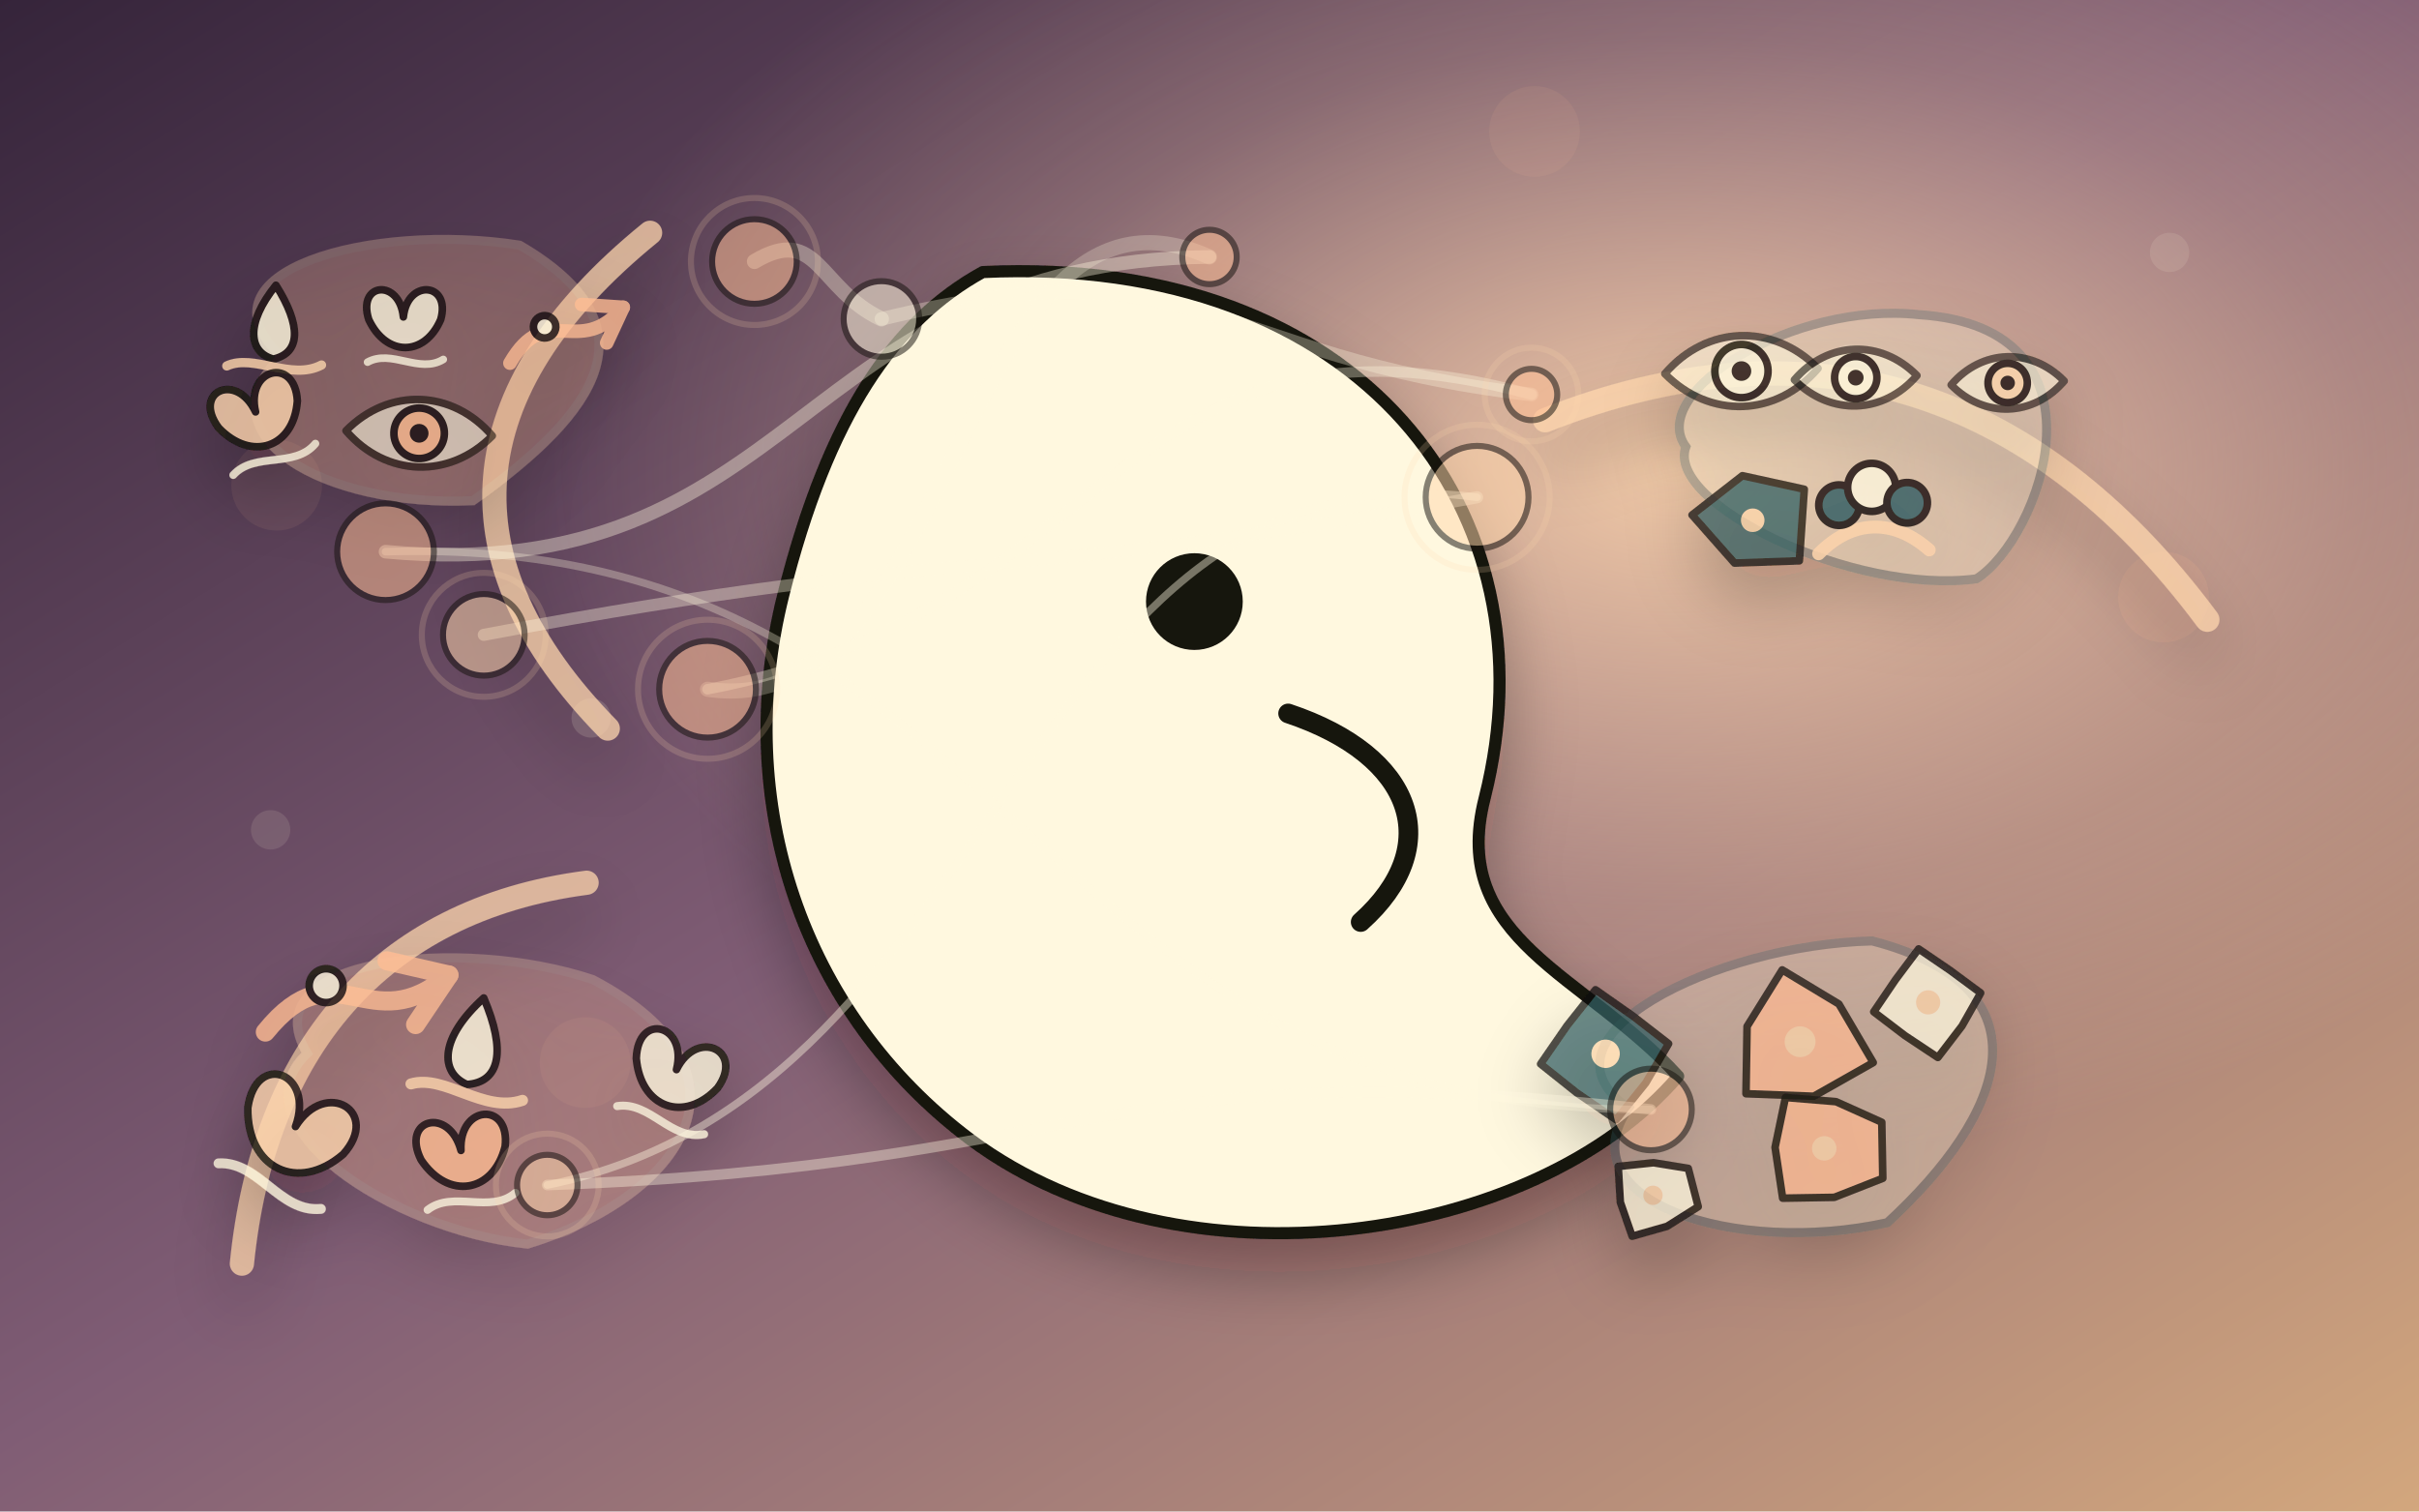
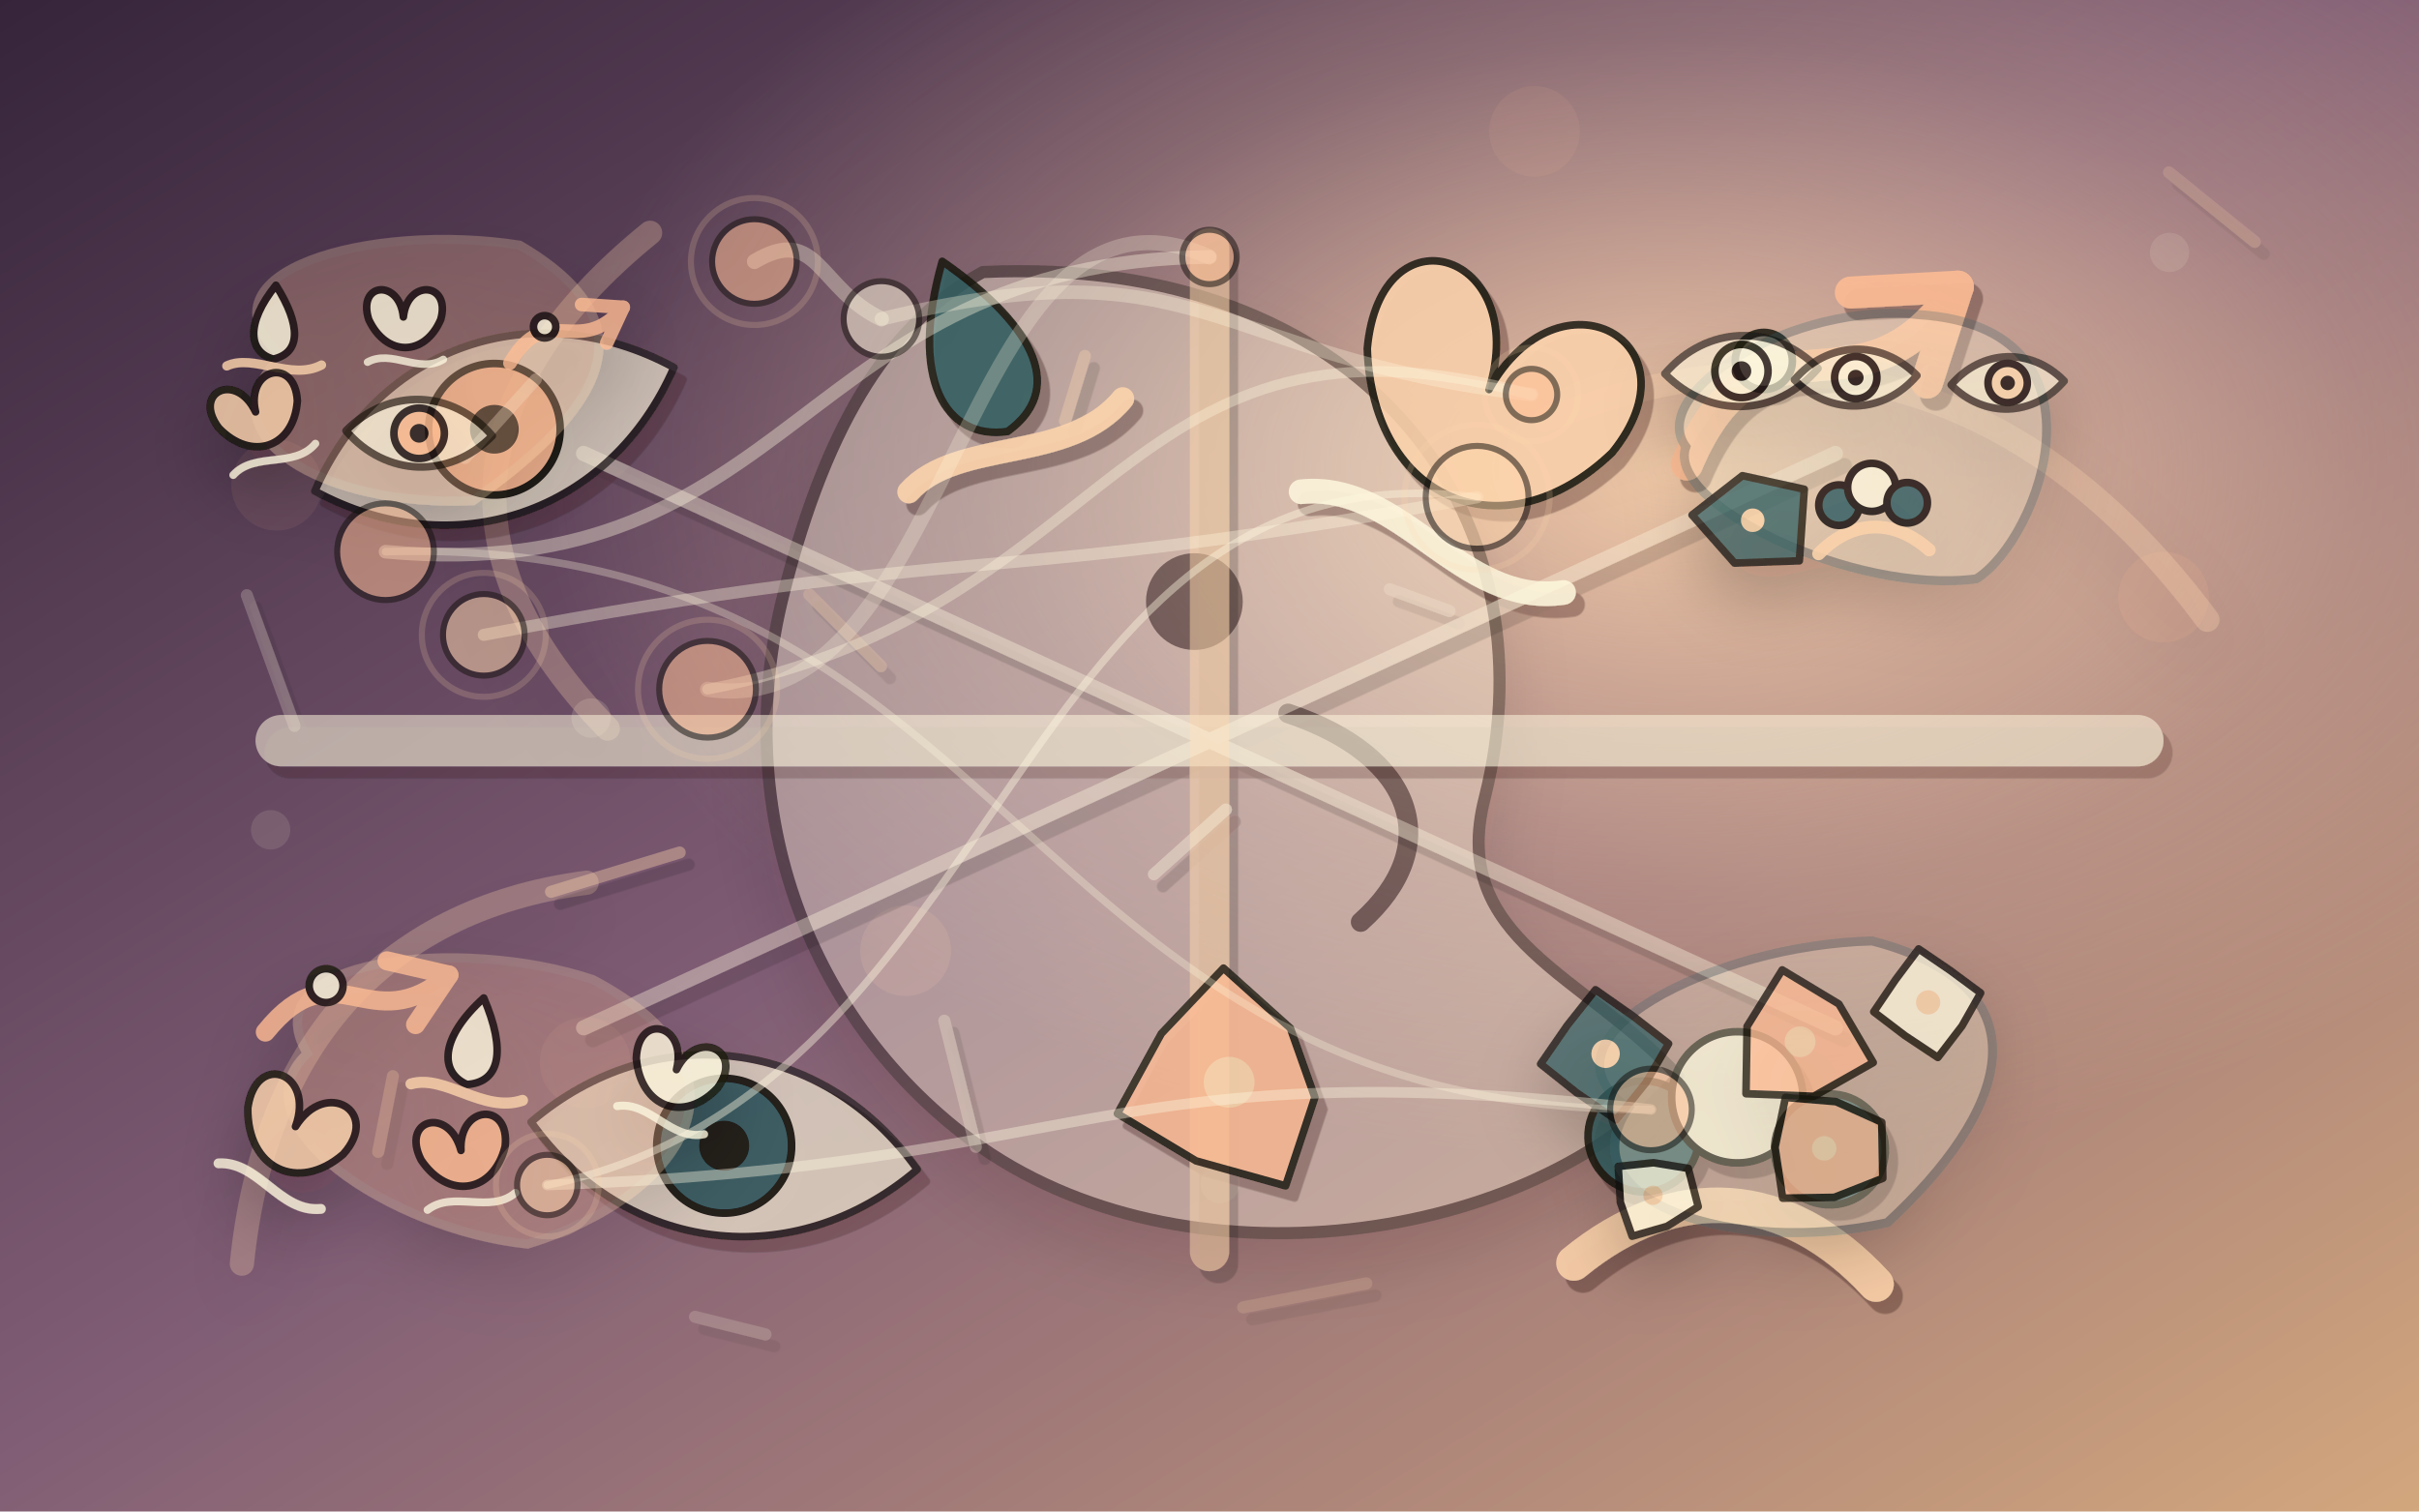
<svg xmlns="http://www.w3.org/2000/svg" width="1600" height="1000" viewBox="0 0 1600 1000" role="img" aria-labelledby="title desc">
  <defs>
    <linearGradient id="posterBg" x1="0" y1="0" x2="1" y2="1">
      <stop offset="0%" stop-color="#35243a" />
      <stop offset="48%" stop-color="#805d75" />
      <stop offset="100%" stop-color="#d3a77d" />
    </linearGradient>
    <radialGradient id="warmGlow" cx="69%" cy="31%" r="46%">
      <stop offset="0%" stop-color="#ffd7ad" stop-opacity=".88" />
      <stop offset="62%" stop-color="#ffd7ad" stop-opacity=".24" />
      <stop offset="100%" stop-color="#ffd7ad" stop-opacity="0" />
    </radialGradient>
    <filter id="posterShadow" x="-20%" y="-20%" width="140%" height="150%">
      <feDropShadow dx="0" dy="22" stdDeviation="22" flood-color="#140d08" flood-opacity=".32" />
    </filter>
    <filter id="hardInk" x="-20%" y="-20%" width="140%" height="150%">
      <feDropShadow dx="6" dy="8" stdDeviation="0" flood-color="#12100c" flood-opacity=".34" />
    </filter>
    <style>
      .ink { stroke: #16120d; stroke-width: 8; stroke-linecap: round; stroke-linejoin: round; }
      .thin { stroke: #16120d; stroke-width: 5; stroke-linecap: round; stroke-linejoin: round; }
    </style>
  </defs>
  <rect width="1600" height="1000" fill="url(#posterBg)" />
  <rect width="1600" height="1000" fill="url(#warmGlow)" />
  <circle cx="387" cy="703" r="30" fill="#ffbd93" opacity="0.08" />
  <circle cx="179" cy="549" r="13" fill="#fff8df" opacity="0.11" />
  <circle cx="1431" cy="395" r="30" fill="#ffbd93" opacity="0.13" />
  <circle cx="1223" cy="241" r="13" fill="#fff8df" opacity="0.16" />
  <circle cx="1015" cy="87" r="30" fill="#ffbd93" opacity="0.08" />
  <circle cx="807" cy="783" r="13" fill="#fff8df" opacity="0.11" />
  <circle cx="599" cy="629" r="30" fill="#ffbd93" opacity="0.13" />
  <circle cx="391" cy="475" r="13" fill="#fff8df" opacity="0.16" />
  <circle cx="183" cy="321" r="30" fill="#ffbd93" opacity="0.08" />
  <circle cx="1435" cy="167" r="13" fill="#fff8df" opacity="0.11" />
-   <g filter="url(#posterShadow)">
+   <g filter="url(#posterShadow)" opacity=".36">
    <g id="poster-body-profile">
      <path d="M650 180 C900 168 1030 338 982 528 C958 622 1048 644 1110 712 C1016 822 782 858 642 754 C530 670 484 530 518 394 C548 274 592 212 650 180Z" fill="#fff8df" class="ink" />
      <circle cx="790" cy="398" r="32" fill="#16120d" />
      <path d="M852 472 C936 500 956 560 900 610" fill="none" stroke="#16120d" stroke-width="13" stroke-linecap="round" />
      <path d="M402 482 C294 372 302 258 430 154 M388 584 C250 602 174 696 160 836 M1022 278 C1194 210 1344 254 1460 410" fill="none" stroke="#ffd7ad" stroke-width="16" stroke-linecap="round" opacity=".74" />
+     </g>
+   </g>
+   <g id="pair-signature-mural" filter="url(#hardInk)">
+     <g opacity=".98">
+       <path d="M186 490 L1414 490" stroke="#fff8df" stroke-width="34" stroke-linecap="round" opacity=".55" />
+       <path d="M800 164 L800 828" stroke="#ffd7ad" stroke-width="26" stroke-linecap="round" opacity=".5" />
+       <path d="M386 300 L1214 680 M1214 300 L386 680" stroke="#fff8df" stroke-width="10" stroke-linecap="round" opacity=".38" />
+       <g transform="rotate(-19.0 327.0 284.0)">
+         <g opacity=".84">
+           <path d="M201.4 284.0 C272.3 206.7 381.7 206.7 452.6 284.0 C381.7 361.3 272.3 361.3 201.4 284.0Z" fill="#fff8df" opacity=".74" class="thin" />
+           <circle cx="327.0" cy="284.0" r="43.5" fill="#ffbd93" class="thin" />
+           <circle cx="327.0" cy="284.0" r="16.1" fill="#16120d" />
+         </g>
+       </g>
+       <g transform="rotate(-21.0 649.0 240.0)">
+         <g opacity=".86">
+           <path d="M649.0 168.1 C600.3 233.0 608.4 279.4 649.0 288.7 C693.1 277.1 693.1 233.0 649.0 168.1Z" fill="#315f63" class="thin" />
+           <path d="M573.6 302.6 C616.5 280.6 679.2 323.5 727.9 295.7" fill="none" stroke="#ffd7ad" stroke-width="15.1" stroke-linecap="round" />
+         </g>
+       </g>
+       <g transform="rotate(21.0 979.0 280.0)">
+         <g transform="rotate(2 979.0 280.0)" opacity=".84">
+           <path d="M891.0 263.7 C861.6 172.4 966.0 162.6 975.7 257.2 C985.5 162.6 1093.1 172.4 1067.0 263.7 C1027.9 355.0 933.4 355.0 891.0 263.7Z" fill="#ffd7ad" class="thin" />
+           <path d="M887.7 368.0 C946.4 335.4 1014.9 397.4 1073.5 361.5" fill="none" stroke="#fff8df" stroke-width="16.3" stroke-linecap="round" />
+         </g>
+       </g>
+       <g transform="rotate(-5.0 1207.0 240.0)">
+         <g opacity=".86">
+           <path d="M1110.2 299.0 C1169.2 188.1 1225.9 289.6 1299.0 197.5" fill="none" stroke="#ffbd93" stroke-width="21.2" stroke-linecap="round" />
+           <path d="M1299.0 197.5 L1228.2 195.2 M1299.0 197.5 L1273.1 258.9" fill="none" stroke="#ffbd93" stroke-width="21.2" stroke-linecap="round" />
+           <circle cx="1166.9" cy="235.3" r="18.9" fill="#fff8df" class="thin" />
+         </g>
+       </g>
+       <g transform="rotate(7.0 479.0 758.0)">
+         <g opacity=".84">
+           <path d="M350.3 758.0 C422.9 678.8 535.1 678.8 607.7 758.0 C535.1 837.2 422.9 837.2 350.3 758.0Z" fill="#fff8df" opacity=".74" class="thin" />
+           <circle cx="479.0" cy="758.0" r="44.6" fill="#315f63" class="thin" />
+           <circle cx="479.0" cy="758.0" r="16.5" fill="#16120d" />
+         </g>
+       </g>
+       <g transform="rotate(-3.0 813.0 716.0)">
+         <g opacity=".78">
+           <polygon points="869.1,729.0 846.7,786.4 788.4,766.8 738.1,732.9 769.9,681.5 813.2,640.4 855.3,682.4" fill="#ffbd93" class="thin" />
+           <circle cx="813.0" cy="716.0" r="16.8" fill="#ffd7ad" />
+         </g>
+       </g>
+       <g transform="rotate(4.0 1147.0 756.0)">
+         <g opacity=".86">
+           <path d="M1046.8 842.8 C1110.3 782.7 1183.7 782.7 1247.2 842.8" fill="none" stroke="#ffd7ad" stroke-width="23.4" stroke-linecap="round" />
+           <circle cx="1086.9" cy="756.0" r="36.7" fill="#315f63" class="thin" />
+           <circle cx="1147.0" cy="725.9" r="43.4" fill="#fff8df" class="thin" />
+           <circle cx="1210.5" cy="756.0" r="36.7" fill="#315f63" class="thin" />
+         </g>
+       </g>
+       <path d="M1426.5 137.0 L1499.5 137.0" stroke="#ffd7ad" stroke-width="8" stroke-linecap="round" opacity="0.18" transform="rotate(39 1463.0 137.0)" />
+       <path d="M133.0 437.0 L225.0 437.0" stroke="#fff8df" stroke-width="8" stroke-linecap="round" opacity="0.23" transform="rotate(70 179.0 437.0)" />
+       <path d="M229.5 737.0 L280.5 737.0" stroke="#ffd7ad" stroke-width="8" stroke-linecap="round" opacity="0.28" transform="rotate(101 255.0 737.0)" />
+       <path d="M296.0 277.0 L366.0 277.0" stroke="#fff8df" stroke-width="8" stroke-linecap="round" opacity="0.33" transform="rotate(132 331.0 277.0)" />
+       <path d="M362.5 577.0 L451.5 577.0" stroke="#ffd7ad" stroke-width="8" stroke-linecap="round" opacity="0.38" transform="rotate(163 407.0 577.0)" />
+       <path d="M459.0 877.0 L507.0 877.0" stroke="#fff8df" stroke-width="8" stroke-linecap="round" opacity="0.18" transform="rotate(14 483.0 877.0)" />
+       <path d="M525.5 417.0 L592.5 417.0" stroke="#ffd7ad" stroke-width="8" stroke-linecap="round" opacity="0.23" transform="rotate(45 559.0 417.0)" />
+       <path d="M592.0 717.0 L678.0 717.0" stroke="#fff8df" stroke-width="8" stroke-linecap="round" opacity="0.28" transform="rotate(76 635.0 717.0)" />
+       <path d="M688.5 257.0 L733.5 257.0" stroke="#ffd7ad" stroke-width="8" stroke-linecap="round" opacity="0.33" transform="rotate(107 711.0 257.0)" />
+       <path d="M755.0 557.0 L819.0 557.0" stroke="#fff8df" stroke-width="8" stroke-linecap="round" opacity="0.38" transform="rotate(138 787.0 557.0)" />
+       <path d="M821.5 857.0 L904.5 857.0" stroke="#ffd7ad" stroke-width="8" stroke-linecap="round" opacity="0.18" transform="rotate(169 863.0 857.0)" />
+       <path d="M918.0 397.0 L960.0 397.0" stroke="#fff8df" stroke-width="8" stroke-linecap="round" opacity="0.23" transform="rotate(20 939.0 397.0)" />
    </g>
  </g>
  <g id="semantic-layer-icons" filter="url(#posterShadow)">
    <g transform="rotate(2.0 279.0 239.0)" opacity=".92">
      <path d="M186.0 239.0 C124.0 185.0 242.0 148.0 341.0 160.0 C434.0 210.0 397.0 268.0 316.0 330.0 C217.0 338.0 134.0 293.0 186.0 239.0Z" fill="#ffbd93" opacity=".28" stroke="#ffd7ad" stroke-width="6" />
      <g opacity=".86">
        <path d="M180.8 192.1 C161.1 218.4 164.4 237.2 180.8 241.0 C198.7 236.3 198.7 218.4 180.8 192.1Z" fill="#fff8df" class="thin" />
        <path d="M150.2 246.6 C167.6 237.7 193.0 255.1 212.8 243.8" fill="none" stroke="#ffd7ad" stroke-width="6.1" stroke-linecap="round" />
      </g>
      <g transform="rotate(-2 266.9 216.2)" opacity=".84">
        <path d="M243.1 211.8 C235.2 187.2 263.4 184.6 266.0 210.1 C268.7 184.6 297.7 187.2 290.7 211.8 C280.1 236.5 254.6 236.5 243.1 211.8Z" fill="#fff8df" class="thin" />
        <path d="M242.3 240.0 C258.1 231.2 276.6 247.9 292.4 238.2" fill="none" stroke="#fff8df" stroke-width="5.0" stroke-linecap="round" />
      </g>
      <g opacity=".86">
        <path d="M337.3 238.2 C360.3 195.0 382.4 234.6 410.9 198.7" fill="none" stroke="#ffbd93" stroke-width="9.0" stroke-linecap="round" />
        <path d="M410.9 198.7 L383.3 197.8 M410.9 198.7 L400.8 222.6" fill="none" stroke="#ffbd93" stroke-width="9.0" stroke-linecap="round" />
        <circle cx="359.4" cy="213.4" r="7.4" fill="#fff8df" class="thin" />
      </g>
      <g transform="rotate(-21 173.8 282.7)" opacity=".84">
        <path d="M146.3 277.6 C137.1 249.0 169.7 246.0 172.8 275.5 C175.8 246.0 209.5 249.0 201.3 277.6 C189.1 306.1 159.5 306.1 146.3 277.6Z" fill="#ffd7ad" class="thin" />
        <path d="M145.2 310.2 C163.6 300.0 185.0 319.4 203.4 308.2" fill="none" stroke="#fff8df" stroke-width="5.1" stroke-linecap="round" />
      </g>
      <g opacity=".84">
        <path d="M230.5 286.7 C257.8 256.9 300.0 256.9 327.3 286.7 C300.0 316.4 257.8 316.4 230.5 286.7Z" fill="#fff8df" opacity=".74" class="thin" />
        <circle cx="278.9" cy="286.7" r="16.7" fill="#ffbd93" class="thin" />
        <circle cx="278.9" cy="286.7" r="6.2" fill="#16120d" />
      </g>
    </g>
    <g transform="rotate(-2.0 1247.0 291.0)" opacity=".92">
      <path d="M1115.0 291.0 C1090.0 254.0 1190.0 197.0 1272.0 209.0 C1404.0 222.0 1347.0 360.0 1304.0 385.0 C1222.0 393.0 1100.0 328.0 1115.0 291.0Z" fill="#fff8df" opacity=".28" stroke="#315f63" stroke-width="6" />
      <g opacity=".84">
        <path d="M1102.8 242.2 C1131.4 211.0 1175.6 211.0 1204.2 242.2 C1175.6 273.4 1131.4 273.4 1102.8 242.2Z" fill="#fff8df" opacity=".74" class="thin" />
        <circle cx="1153.5" cy="242.2" r="17.6" fill="#fff8df" class="thin" />
        <circle cx="1153.5" cy="242.2" r="6.5" fill="#16120d" />
      </g>
      <g opacity=".84">
        <path d="M1188.3 249.2 C1211.2 224.2 1246.5 224.2 1269.4 249.2 C1246.5 274.1 1211.2 274.1 1188.3 249.2Z" fill="#fff8df" opacity=".74" class="thin" />
        <circle cx="1228.9" cy="249.2" r="14.0" fill="#fff8df" class="thin" />
        <circle cx="1228.9" cy="249.2" r="5.2" fill="#16120d" />
      </g>
      <g opacity=".84">
        <path d="M1291.8 256.2 C1312.9 233.1 1345.5 233.1 1366.6 256.2 C1345.5 279.2 1312.9 279.2 1291.8 256.2Z" fill="#fff8df" opacity=".74" class="thin" />
        <circle cx="1329.2" cy="256.2" r="13.0" fill="#ffd7ad" class="thin" />
        <circle cx="1329.2" cy="256.2" r="4.8" fill="#16120d" />
      </g>
      <g opacity=".78">
        <polygon points="1187.4,369.0 1144.5,369.0 1117.5,336.2 1151.7,311.4 1192.3,321.8" fill="#315f63" class="thin" />
        <circle cx="1157.5" cy="341.1" r="7.8" fill="#ffd7ad" />
      </g>
      <g opacity=".86">
        <path d="M1200.3 364.8 C1223.4 342.9 1250.3 342.9 1273.5 364.8" fill="none" stroke="#ffd7ad" stroke-width="8.5" stroke-linecap="round" />
        <circle cx="1214.9" cy="333.1" r="13.4" fill="#315f63" class="thin" />
        <circle cx="1236.9" cy="322.1" r="15.9" fill="#fff8df" class="thin" />
        <circle cx="1260.0" cy="333.1" r="13.4" fill="#315f63" class="thin" />
      </g>
    </g>
    <g transform="rotate(11.0 327.0 721.0)" opacity=".92">
      <path d="M201.0 721.0 C151.0 666.0 286.0 625.0 377.0 637.0 C503.0 675.0 462.0 767.0 368.0 817.0 C277.0 825.0 161.0 776.0 201.0 721.0Z" fill="#ffbd93" opacity=".28" stroke="#ffd7ad" stroke-width="6" />
      <g opacity=".86">
        <path d="M171.0 712.4 C206.0 646.6 239.6 706.8 283.0 652.2" fill="none" stroke="#ffbd93" stroke-width="12.6" stroke-linecap="round" />
        <path d="M283.0 652.2 L241.0 650.8 M283.0 652.2 L267.6 688.6" fill="none" stroke="#ffbd93" stroke-width="12.6" stroke-linecap="round" />
        <circle cx="204.6" cy="674.6" r="11.2" fill="#fff8df" class="thin" />
      </g>
      <g opacity=".86">
        <path d="M308.5 662.7 C285.0 694.1 288.9 716.5 308.5 721.0 C329.8 715.4 329.8 694.1 308.5 662.7Z" fill="#fff8df" class="thin" />
        <path d="M272.1 727.7 C292.8 717.0 323.0 737.8 346.6 724.3" fill="none" stroke="#ffd7ad" stroke-width="7.3" stroke-linecap="round" />
      </g>
      <g transform="rotate(9 442.6 692.4)" opacity=".84">
        <path d="M414.0 687.1 C404.4 657.5 438.4 654.3 441.5 685.0 C444.7 654.3 479.7 657.5 471.2 687.1 C458.5 716.8 427.8 716.8 414.0 687.1Z" fill="#fff8df" class="thin" />
        <path d="M412.9 721.1 C432.0 710.5 454.3 730.6 473.3 718.9" fill="none" stroke="#fff8df" stroke-width="5.3" stroke-linecap="round" />
      </g>
      <g transform="rotate(15 201.4 779.1)" opacity=".84">
        <path d="M166.3 772.6 C154.6 736.2 196.2 732.3 200.1 770.0 C204.0 732.3 246.9 736.2 236.5 772.6 C220.9 809.0 183.2 809.0 166.3 772.6Z" fill="#ffd7ad" class="thin" />
        <path d="M165.0 814.2 C188.4 801.2 215.7 825.9 239.1 811.6" fill="none" stroke="#fff8df" stroke-width="6.5" stroke-linecap="round" />
      </g>
      <g transform="rotate(-20 316.5 771.1)" opacity=".84">
        <path d="M288.4 765.9 C279.0 736.8 312.3 733.6 315.4 763.8 C318.6 733.6 352.9 736.8 344.6 765.9 C332.1 795.0 301.9 795.0 288.4 765.9Z" fill="#ffbd93" class="thin" />
        <path d="M287.4 799.2 C306.1 788.8 327.9 808.5 346.6 797.1" fill="none" stroke="#fff8df" stroke-width="5.2" stroke-linecap="round" />
      </g>
    </g>
    <g transform="rotate(-8.0 1191.0 717.0)" opacity=".92">
      <path d="M1076.0 717.0 C1016.0 662.0 1147.0 618.0 1251.0 630.0 C1366.0 678.0 1322.0 756.0 1235.0 816.0 C1131.0 824.0 1026.0 772.0 1076.0 717.0Z" fill="#fff8df" opacity=".28" stroke="#315f63" stroke-width="6" />
      <g opacity=".78">
        <polygon points="1089.6,702.2 1066.8,723.6 1043.7,702.5 1022.5,680.1 1043.3,657.5 1065.3,636.5 1087.4,657.2 1108.2,678.6" fill="#315f63" class="thin" />
        <circle cx="1066.0" cy="679.4" r="9.4" fill="#ffd7ad" />
      </g>
      <g opacity=".78">
        <polygon points="1240.5,709.8 1198.4,726.4 1154.3,718.5 1161.2,674.5 1189.4,640.7 1223.4,668.3" fill="#ffbd93" class="thin" />
        <circle cx="1194.5" cy="689.4" r="10.2" fill="#ffd7ad" />
      </g>
      <g opacity=".78">
        <polygon points="1302.0,694.0 1283.3,712.4 1263.7,695.0 1245.5,676.6 1262.8,657.5 1280.7,639.5 1299.5,656.6 1317.3,674.1" fill="#fff8df" class="thin" />
        <circle cx="1282.0" cy="675.4" r="8.0" fill="#ffd7ad" />
      </g>
      <g opacity=".78">
        <polygon points="1112.6,788.1 1090.4,798.1 1066.6,801.4 1062.0,778.0 1063.9,754.4 1087.4,755.2 1109.6,762.1" fill="#fff8df" class="thin" />
        <circle cx="1084.0" cy="776.5" r="6.4" fill="#ffd7ad" />
      </g>
      <g opacity=".78">
        <polygon points="1236.1,786.5 1202.6,794.5 1168.7,790.3 1168.4,756.3 1179.8,724.6 1212.5,732.0 1240.6,749.7" fill="#ffbd93" class="thin" />
        <circle cx="1200.5" cy="761.5" r="8.1" fill="#ffd7ad" />
      </g>
    </g>
  </g>
  <g id="root-constellation">
    <path d="M320.0 420.0 C648.5 358.0 648.5 389.0 977.0 329.0" fill="none" stroke="#fff8df" stroke-width="8" stroke-linecap="round" opacity="0.36" />
    <path d="M977.0 329.0 C669.5 289.0 669.5 722.0 362.0 784.0" fill="none" stroke="#fff8df" stroke-width="5" stroke-linecap="round" opacity="0.42" />
    <path d="M362.0 784.0 C727.0 771.0 727.0 694.0 1092.0 734.0" fill="none" stroke="#fff8df" stroke-width="7" stroke-linecap="round" opacity="0.39" />
    <path d="M1092.0 734.0 C673.5 737.0 673.5 352.0 255.0 365.0" fill="none" stroke="#fff8df" stroke-width="5" stroke-linecap="round" opacity="0.30" />
    <path d="M255.0 365.0 C527.5 390.0 527.5 173.0 800.0 170.0" fill="none" stroke="#fff8df" stroke-width="9" stroke-linecap="round" opacity="0.38" />
    <path d="M800.0 170.0 C634.0 96.0 634.0 481.0 468.0 456.0" fill="none" stroke="#fff8df" stroke-width="10" stroke-linecap="round" opacity="0.25" />
    <path d="M468.0 456.0 C740.5 404.0 740.5 187.0 1013.0 261.0" fill="none" stroke="#fff8df" stroke-width="7" stroke-linecap="round" opacity="0.34" />
    <path d="M1013.0 261.0 C798.0 236.0 798.0 159.0 583.0 211.0" fill="none" stroke="#fff8df" stroke-width="9" stroke-linecap="round" opacity="0.31" />
    <path d="M583.0 211.0 C541.0 191.0 541.0 148.0 499.0 173.0" fill="none" stroke="#fff8df" stroke-width="10" stroke-linecap="round" opacity="0.33" />
    <circle cx="320.0" cy="420.0" r="27" fill="#ffd7ad" opacity=".52" stroke="#16120d" stroke-width="4" />
    <circle cx="320.0" cy="420.0" r="41" fill="none" stroke="#ffd7ad" stroke-width="4" opacity=".18" />
    <circle cx="977.0" cy="329.0" r="34" fill="#ffd7ad" opacity=".52" stroke="#16120d" stroke-width="4" />
    <circle cx="977.0" cy="329.0" r="48" fill="none" stroke="#ffd7ad" stroke-width="4" opacity=".18" />
    <circle cx="362.0" cy="784.0" r="20" fill="#ffd7ad" opacity=".52" stroke="#16120d" stroke-width="4" />
    <circle cx="362.0" cy="784.0" r="34" fill="none" stroke="#ffd7ad" stroke-width="4" opacity=".18" />
    <circle cx="1092.0" cy="734.0" r="27" fill="#ffbd93" opacity=".52" stroke="#16120d" stroke-width="4" />
    <circle cx="255.0" cy="365.0" r="32" fill="#ffbd93" opacity=".52" stroke="#16120d" stroke-width="4" />
    <circle cx="800.0" cy="170.0" r="18" fill="#ffbd93" opacity=".52" stroke="#16120d" stroke-width="4" />
    <circle cx="468.0" cy="456.0" r="32" fill="#ffbd93" opacity=".52" stroke="#16120d" stroke-width="4" />
    <circle cx="468.0" cy="456.0" r="46" fill="none" stroke="#ffd7ad" stroke-width="4" opacity=".18" />
    <circle cx="1013.0" cy="261.0" r="17" fill="#ffbd93" opacity=".52" stroke="#16120d" stroke-width="4" />
    <circle cx="1013.0" cy="261.0" r="31" fill="none" stroke="#ffd7ad" stroke-width="4" opacity=".18" />
    <circle cx="583.0" cy="211.0" r="25" fill="#fff8df" opacity=".52" stroke="#16120d" stroke-width="4" />
    <circle cx="499.0" cy="173.0" r="28" fill="#ffbd93" opacity=".52" stroke="#16120d" stroke-width="4" />
    <circle cx="499.0" cy="173.0" r="42" fill="none" stroke="#ffd7ad" stroke-width="4" opacity=".18" />
  </g>
</svg>
